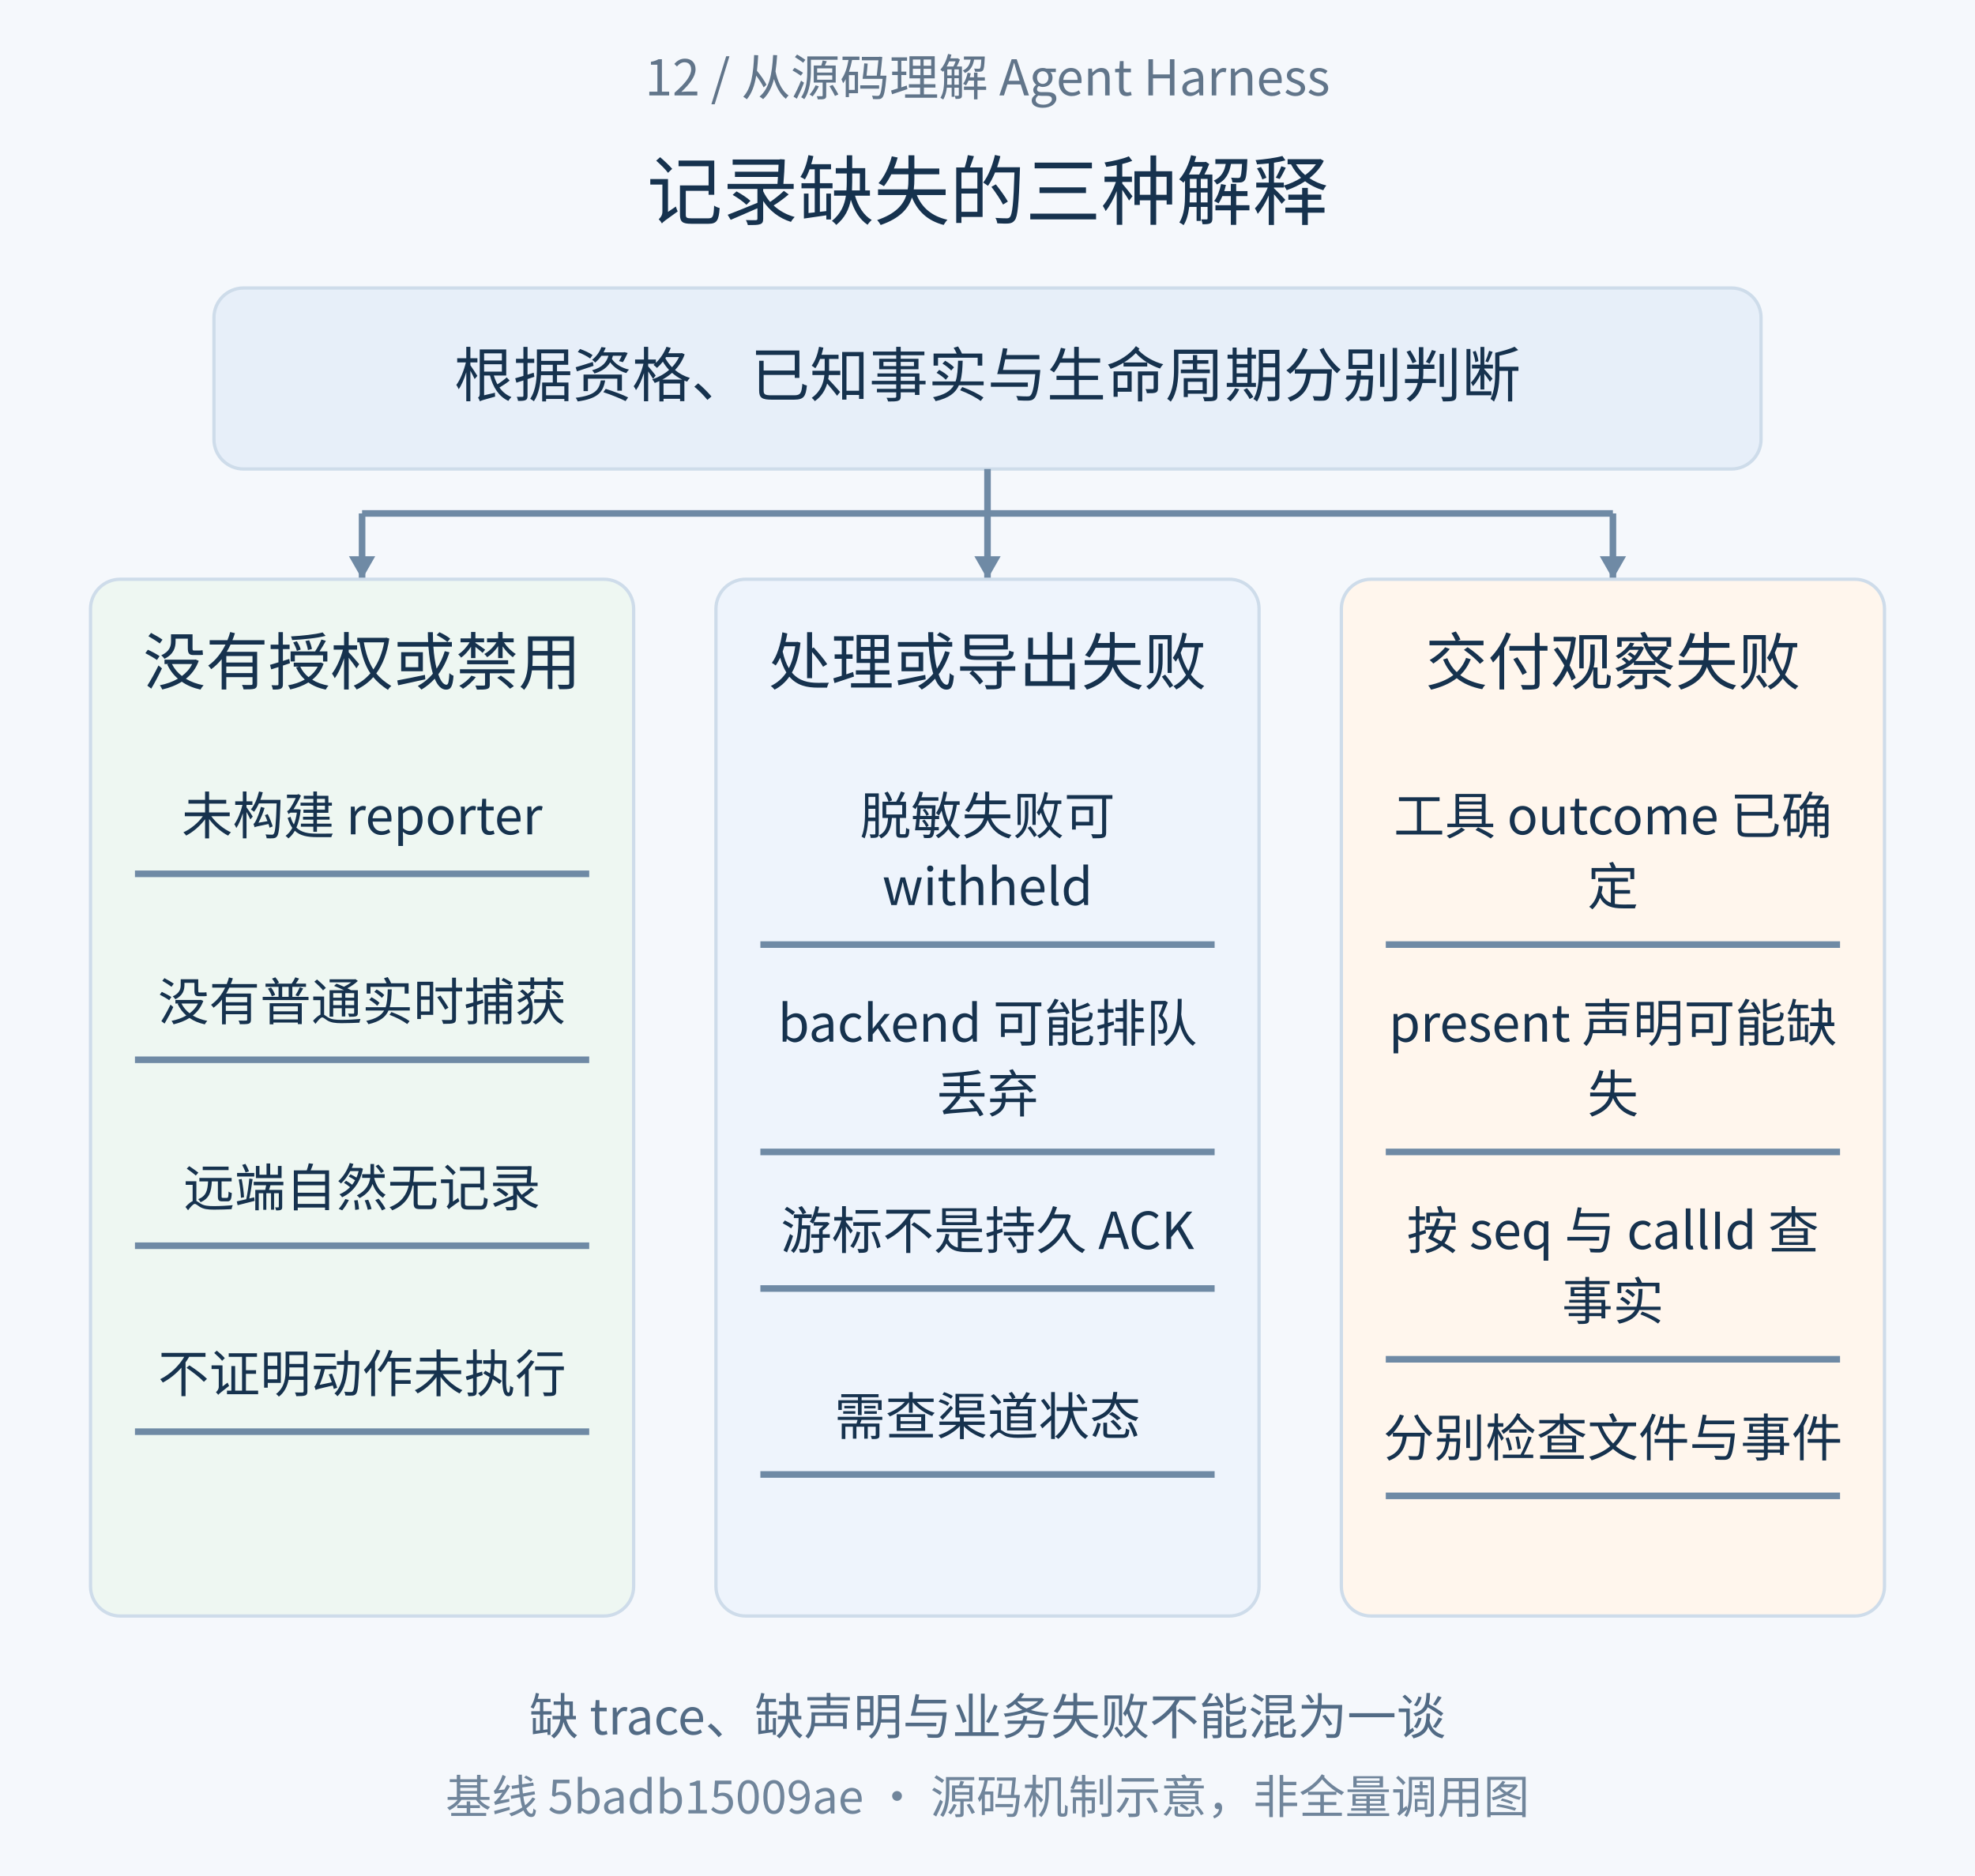
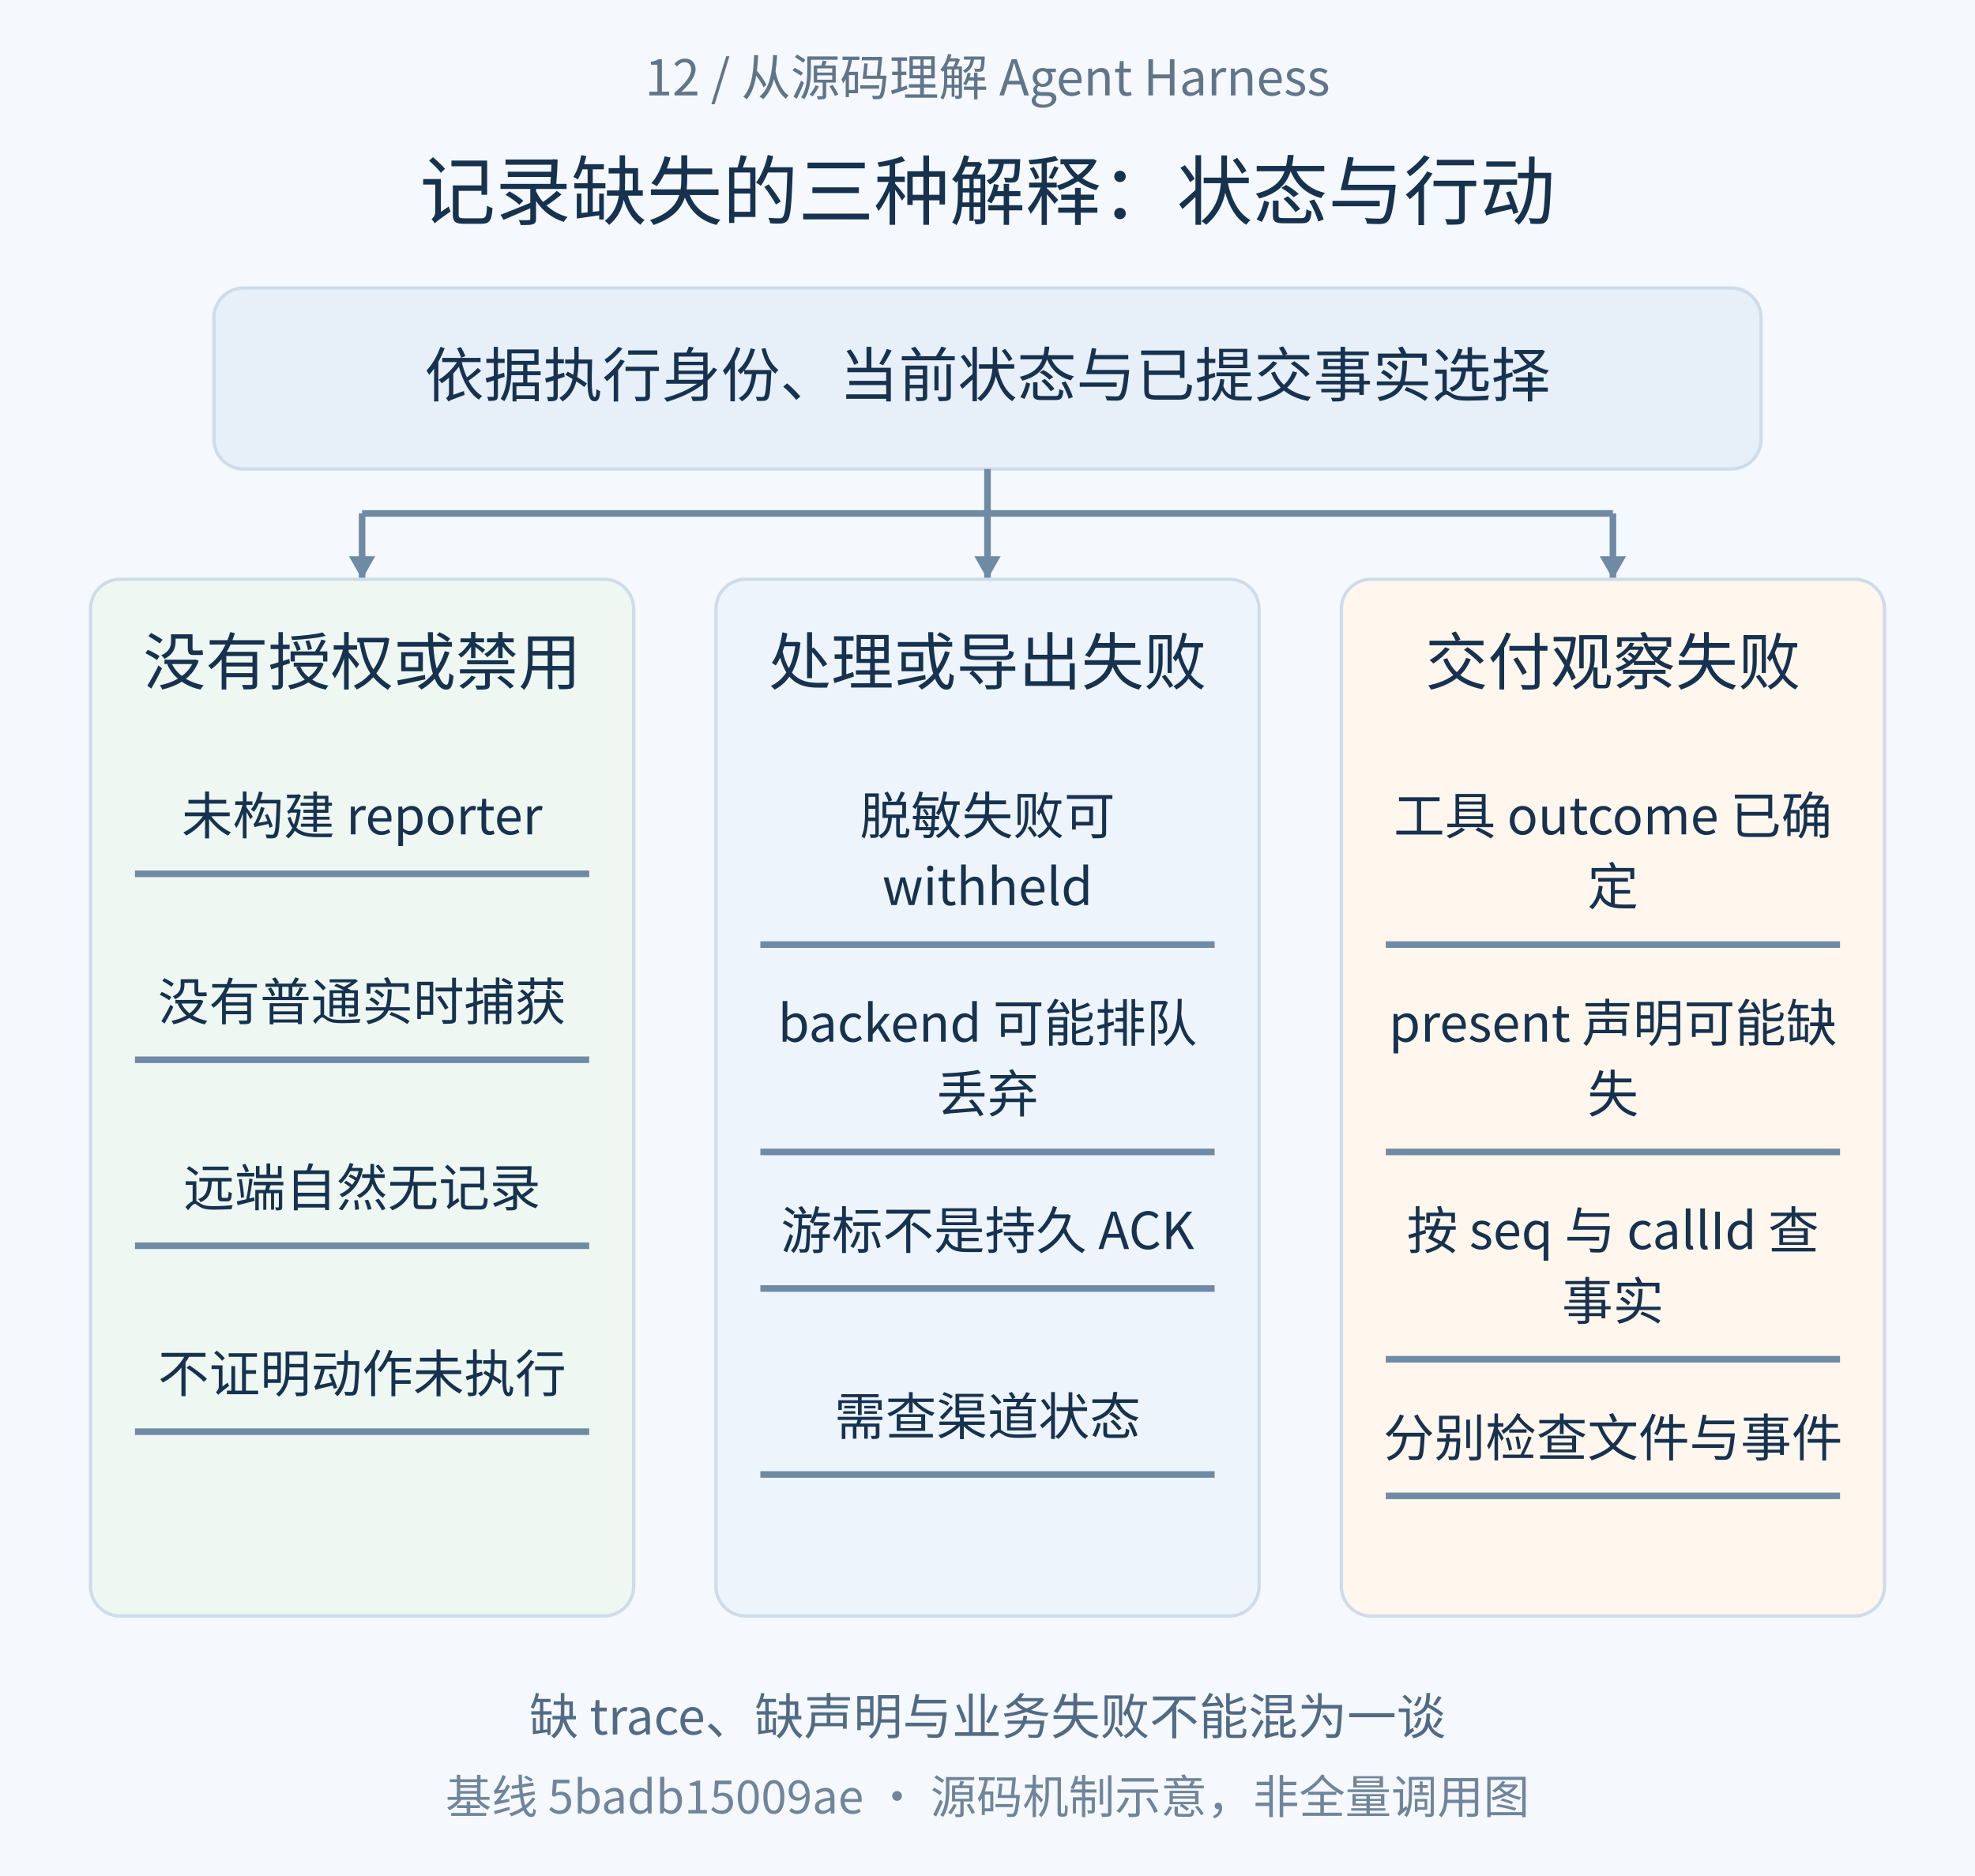
<svg xmlns="http://www.w3.org/2000/svg" width="1200" height="1140" viewBox="0 0 1200 1140">
  <rect width="100%" height="100%" fill="#f5f8fc" />
  <text x="600" y="58" text-anchor="middle" font-family="Heiti SC, PingFang SC, Noto Sans CJK SC, sans-serif" font-size="30" fill="#61758a">12 / 从源码理解 Agent Harness</text>
-   <text x="600" y="133" text-anchor="middle" font-family="Heiti SC, PingFang SC, Noto Sans CJK SC, sans-serif" font-size="46" fill="#16324e">记录缺失的三种解释</text>
+   <text x="600" y="133" text-anchor="middle" font-family="Heiti SC, PingFang SC, Noto Sans CJK SC, sans-serif" font-size="46" fill="#16324e">记录缺失的三种解释：状态与行动</text>
  <rect x="130" y="175" width="940" height="110" rx="18" fill="#e7eff9" stroke="#cedcea" stroke-width="2" />
-   <text x="600" y="241" text-anchor="middle" font-family="Heiti SC, PingFang SC, Noto Sans CJK SC, sans-serif" font-size="36" fill="#16324e">根据资格、已知事实与生命周期分别判断</text>
+   <text x="600" y="241" text-anchor="middle" font-family="Heiti SC, PingFang SC, Noto Sans CJK SC, sans-serif" font-size="36" fill="#16324e">依据执行身份、当前状态与已提交事实选择</text>
  <path d="M600,285 L600,312" fill="none" stroke="#6f8aa5" stroke-width="4" />
  <path d="M220,312 L980,312" fill="none" stroke="#6f8aa5" stroke-width="4" />
  <path d="M220,312 L220,352" fill="none" stroke="#6f8aa5" stroke-width="4" />
  <polygon points="220,352 212,338 228,338" fill="#6f8aa5" />
  <rect x="55" y="352" width="330" height="630" rx="18" fill="#eef7f2" stroke="#cedcea" stroke-width="2" />
  <text x="220" y="416" text-anchor="middle" font-family="Heiti SC, PingFang SC, Noto Sans CJK SC, sans-serif" font-size="38" fill="#16324e">没有授权或禁用</text>
  <text x="220" y="507" text-anchor="middle" font-family="Heiti SC, PingFang SC, Noto Sans CJK SC, sans-serif" font-size="31" fill="#16324e">未构建 reporter</text>
  <path d="M82,531 L358,531" fill="none" stroke="#6f8aa5" stroke-width="4" />
  <text x="220" y="620" text-anchor="middle" font-family="Heiti SC, PingFang SC, Noto Sans CJK SC, sans-serif" font-size="31" fill="#16324e">没有普通实时捕获</text>
  <path d="M82,644 L358,644" fill="none" stroke="#6f8aa5" stroke-width="4" />
  <text x="220" y="733" text-anchor="middle" font-family="Heiti SC, PingFang SC, Noto Sans CJK SC, sans-serif" font-size="31" fill="#16324e">远端自然无记录</text>
  <path d="M82,757 L358,757" fill="none" stroke="#6f8aa5" stroke-width="4" />
  <text x="220" y="846" text-anchor="middle" font-family="Heiti SC, PingFang SC, Noto Sans CJK SC, sans-serif" font-size="31" fill="#16324e">不证明动作未执行</text>
  <path d="M82,870 L358,870" fill="none" stroke="#6f8aa5" stroke-width="4" />
  <path d="M600,312 L600,352" fill="none" stroke="#6f8aa5" stroke-width="4" />
  <polygon points="600,352 592,338 608,338" fill="#6f8aa5" />
  <rect x="435" y="352" width="330" height="630" rx="18" fill="#eef4fc" stroke="#cedcea" stroke-width="2" />
  <text x="600" y="416" text-anchor="middle" font-family="Heiti SC, PingFang SC, Noto Sans CJK SC, sans-serif" font-size="38" fill="#16324e">处理或导出失败</text>
  <text x="600" y="507" text-anchor="middle" font-family="Heiti SC, PingFang SC, Noto Sans CJK SC, sans-serif" font-size="31" fill="#16324e">脱敏失败可</text>
  <text x="600" y="550" text-anchor="middle" font-family="Heiti SC, PingFang SC, Noto Sans CJK SC, sans-serif" font-size="31" fill="#16324e">withheld</text>
  <path d="M462,574 L738,574" fill="none" stroke="#6f8aa5" stroke-width="4" />
  <text x="600" y="633" text-anchor="middle" font-family="Heiti SC, PingFang SC, Noto Sans CJK SC, sans-serif" font-size="31" fill="#16324e">backend 可能排队</text>
  <text x="600" y="676" text-anchor="middle" font-family="Heiti SC, PingFang SC, Noto Sans CJK SC, sans-serif" font-size="31" fill="#16324e">丢弃</text>
  <path d="M462,700 L738,700" fill="none" stroke="#6f8aa5" stroke-width="4" />
  <text x="600" y="759" text-anchor="middle" font-family="Heiti SC, PingFang SC, Noto Sans CJK SC, sans-serif" font-size="31" fill="#16324e">游标不是持久 ACK</text>
  <path d="M462,783 L738,783" fill="none" stroke="#6f8aa5" stroke-width="4" />
  <text x="600" y="872" text-anchor="middle" font-family="Heiti SC, PingFang SC, Noto Sans CJK SC, sans-serif" font-size="31" fill="#16324e">需查渠道状态</text>
  <path d="M462,896 L738,896" fill="none" stroke="#6f8aa5" stroke-width="4" />
  <path d="M980,312 L980,352" fill="none" stroke="#6f8aa5" stroke-width="4" />
  <polygon points="980,352 972,338 988,338" fill="#6f8aa5" />
  <rect x="815" y="352" width="330" height="630" rx="18" fill="#fff6ed" stroke="#cedcea" stroke-width="2" />
  <text x="980" y="416" text-anchor="middle" font-family="Heiti SC, PingFang SC, Noto Sans CJK SC, sans-serif" font-size="38" fill="#16324e">交付观察失败</text>
  <text x="980" y="507" text-anchor="middle" font-family="Heiti SC, PingFang SC, Noto Sans CJK SC, sans-serif" font-size="31" fill="#16324e">工具 outcome 已确</text>
  <text x="980" y="550" text-anchor="middle" font-family="Heiti SC, PingFang SC, Noto Sans CJK SC, sans-serif" font-size="31" fill="#16324e">定</text>
  <path d="M842,574 L1118,574" fill="none" stroke="#6f8aa5" stroke-width="4" />
  <text x="980" y="633" text-anchor="middle" font-family="Heiti SC, PingFang SC, Noto Sans CJK SC, sans-serif" font-size="31" fill="#16324e">present 声明可能缺</text>
  <text x="980" y="676" text-anchor="middle" font-family="Heiti SC, PingFang SC, Noto Sans CJK SC, sans-serif" font-size="31" fill="#16324e">失</text>
  <path d="M842,700 L1118,700" fill="none" stroke="#6f8aa5" stroke-width="4" />
  <text x="980" y="759" text-anchor="middle" font-family="Heiti SC, PingFang SC, Noto Sans CJK SC, sans-serif" font-size="31" fill="#16324e">按 seq 与 callId 查</text>
  <text x="980" y="802" text-anchor="middle" font-family="Heiti SC, PingFang SC, Noto Sans CJK SC, sans-serif" font-size="31" fill="#16324e">事实</text>
  <path d="M842,826 L1118,826" fill="none" stroke="#6f8aa5" stroke-width="4" />
  <text x="980" y="885" text-anchor="middle" font-family="Heiti SC, PingFang SC, Noto Sans CJK SC, sans-serif" font-size="31" fill="#16324e">分别检查文件与事件</text>
  <path d="M842,909 L1118,909" fill="none" stroke="#6f8aa5" stroke-width="4" />
  <text x="600" y="1054" text-anchor="middle" font-family="Heiti SC, PingFang SC, Noto Sans CJK SC, sans-serif" font-size="30" fill="#526b85">缺 trace、缺声明与业务失败不能混为一谈</text>
  <text x="600" y="1102" text-anchor="middle" font-family="Heiti SC, PingFang SC, Noto Sans CJK SC, sans-serif" font-size="28" fill="#70859b">基线 5badb15009ae · 源码机制示意，非全量调用图</text>
</svg>
